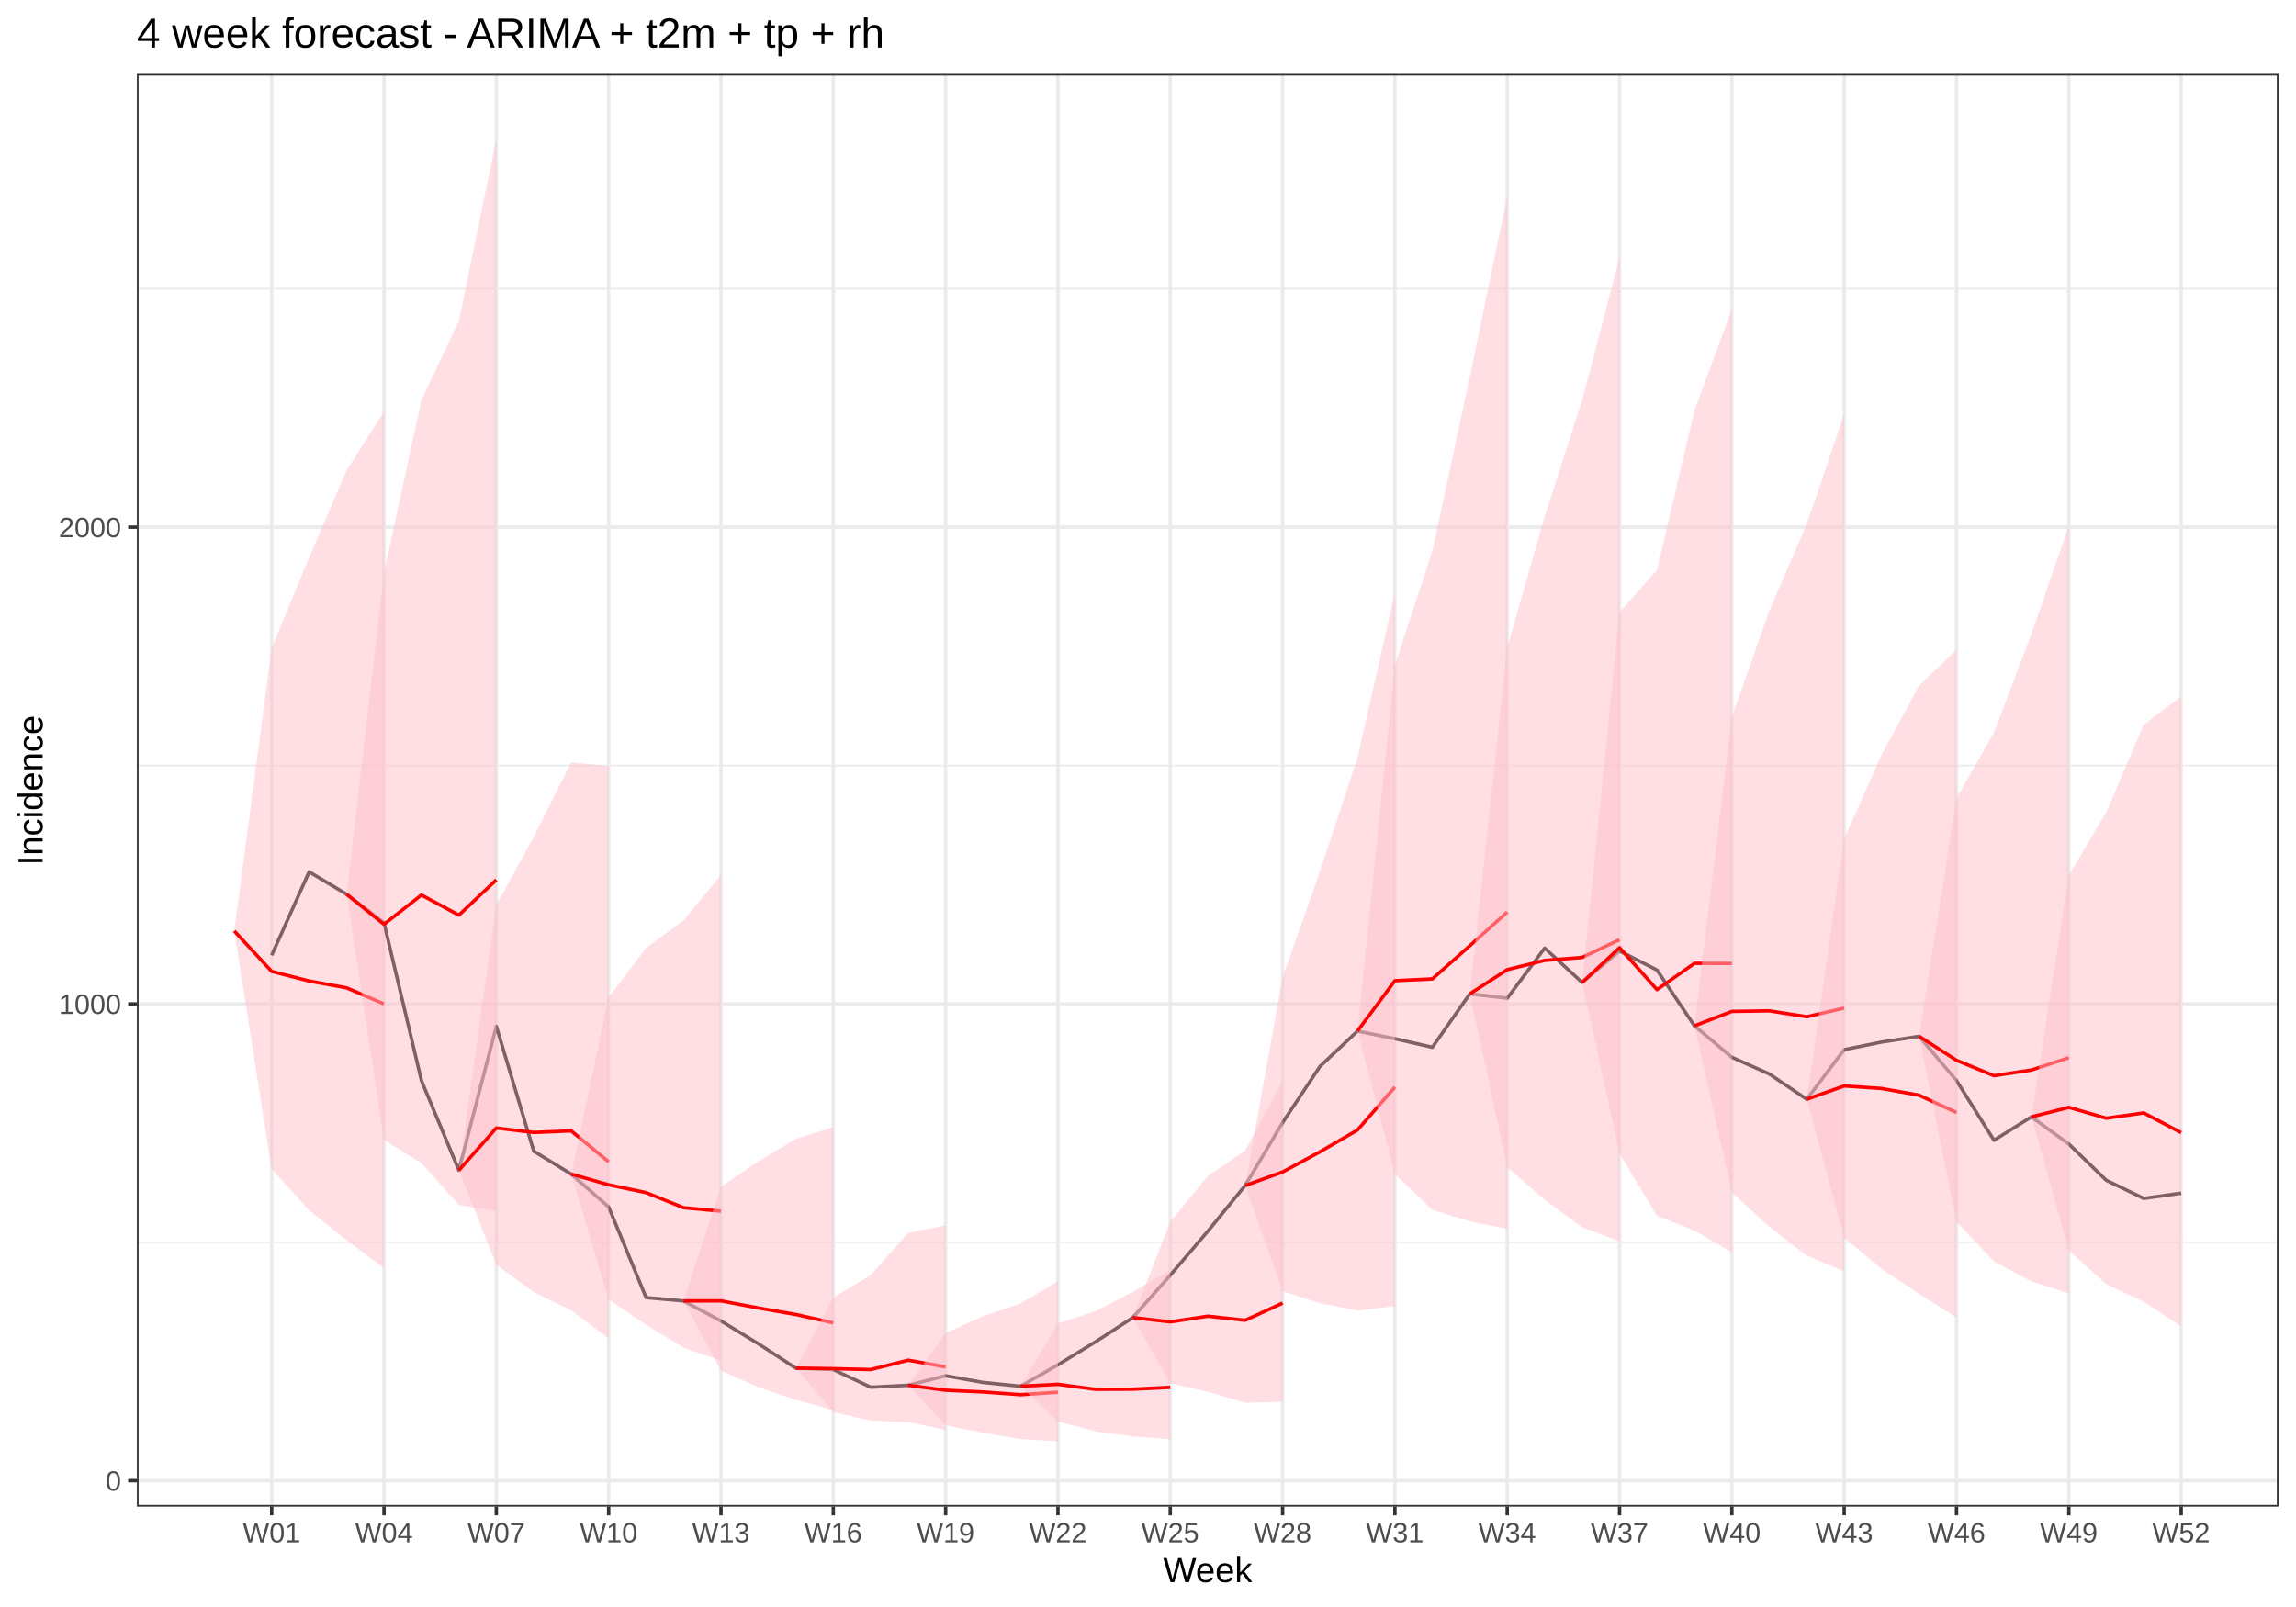
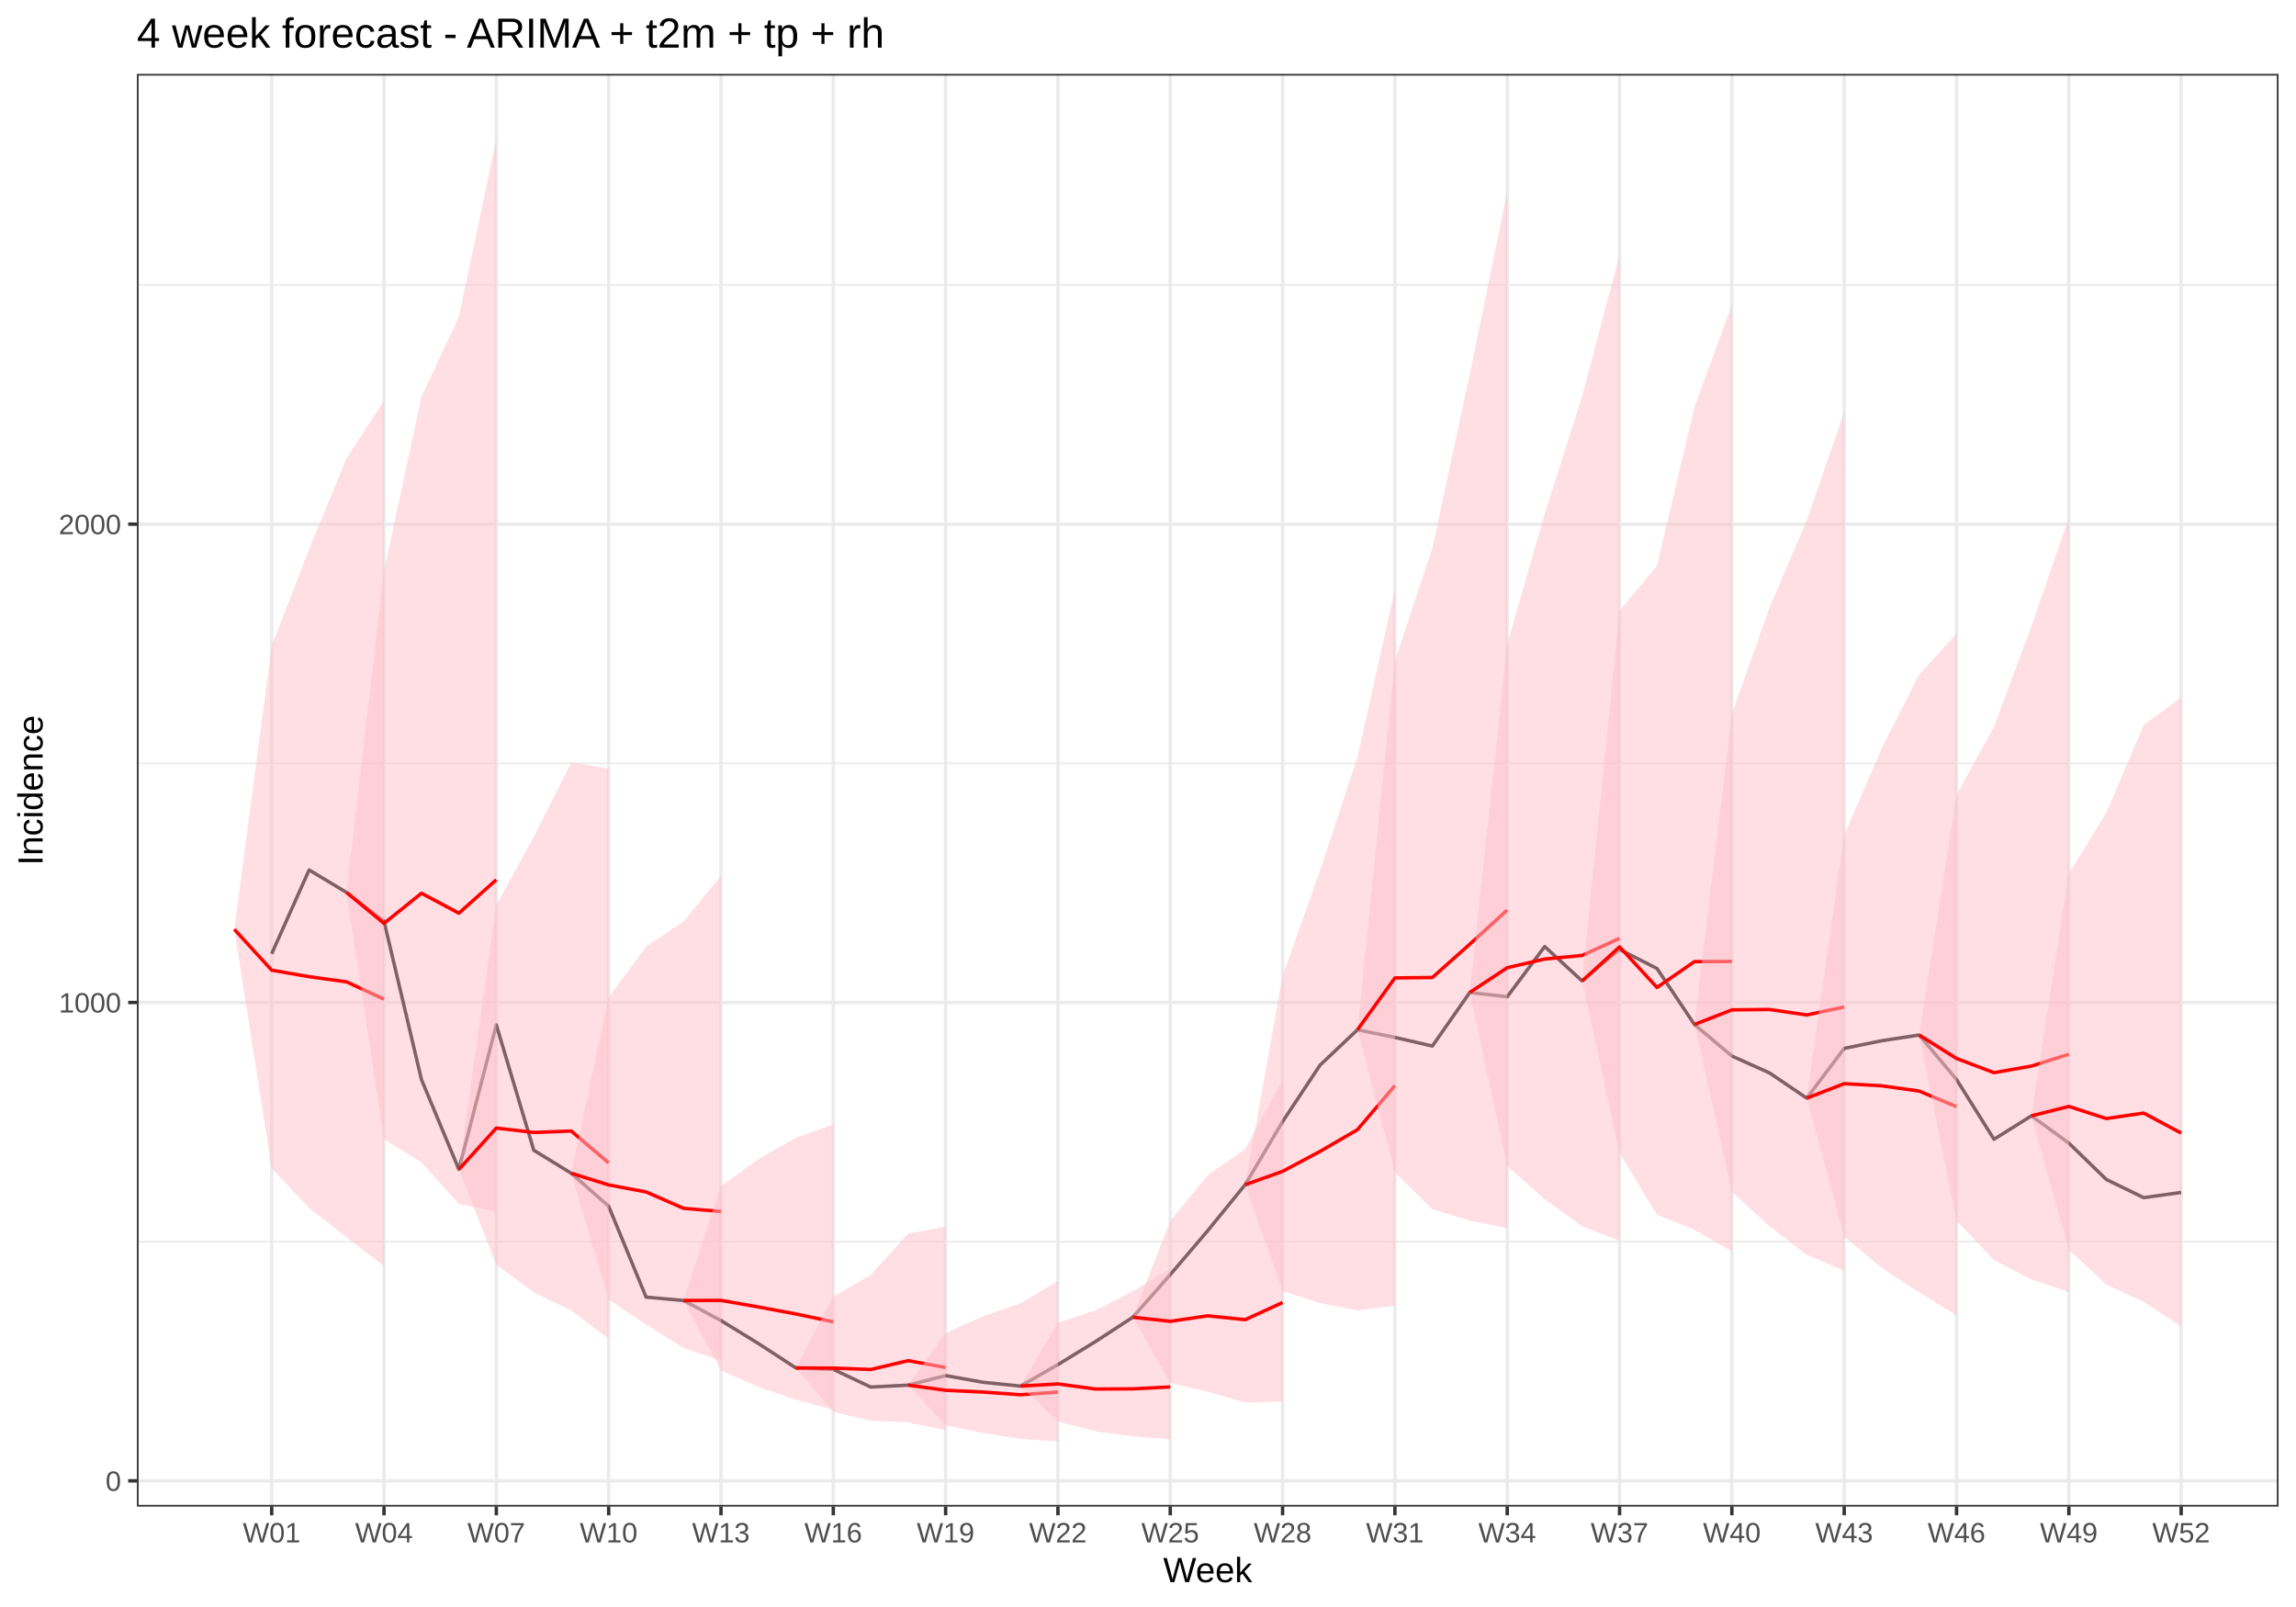
<svg xmlns="http://www.w3.org/2000/svg" class="svglite" width="720.00pt" height="504.00pt" viewBox="0 0 720.00 504.00">
  <defs>
    <style type="text/css">
    .svglite line, .svglite polyline, .svglite polygon, .svglite path, .svglite rect, .svglite circle {
      fill: none;
      stroke: #000000;
      stroke-linecap: round;
      stroke-linejoin: round;
      stroke-miterlimit: 10.00;
    }
    .svglite text {
      white-space: pre;
    }
  </style>
  </defs>
  <rect width="100%" height="100%" style="stroke: none; fill: #FFFFFF;" />
  <defs>
    <clipPath id="cpMC4wMHw3MjAuMDB8MC4wMHw1MDQuMDA=">
      <rect x="0.00" y="0.00" width="720.00" height="504.00" />
    </clipPath>
  </defs>
  <g clip-path="url(#cpMC4wMHw3MjAuMDB8MC4wMHw1MDQuMDA=)">
    <rect x="0.00" y="-0" width="720.00" height="504.00" style="stroke-width: 1.07; stroke: #FFFFFF; fill: #FFFFFF;" />
  </g>
  <defs>
    <clipPath id="cpNDIuOTN8NzE0LjUyfDIzLjE4fDQ3Mi41MA==">
      <rect x="42.93" y="23.18" width="671.59" height="449.33" />
    </clipPath>
  </defs>
  <g clip-path="url(#cpNDIuOTN8NzE0LjUyfDIzLjE4fDQ3Mi41MA==)">
    <rect x="42.93" y="23.18" width="671.59" height="449.33" style="stroke-width: 1.07; stroke: none; fill: #FFFFFF;" />
-     <polyline points="42.93,389.61 714.52,389.61 " style="stroke-width: 0.53; stroke: #EBEBEB; stroke-linecap: butt;" />
-     <polyline points="42.93,240.09 714.52,240.09 " style="stroke-width: 0.53; stroke: #EBEBEB; stroke-linecap: butt;" />
-     <polyline points="42.93,90.57 714.52,90.57 " style="stroke-width: 0.53; stroke: #EBEBEB; stroke-linecap: butt;" />
-     <polyline points="42.93,464.37 714.52,464.37 " style="stroke-width: 1.07; stroke: #EBEBEB; stroke-linecap: butt;" />
-     <polyline points="42.93,314.85 714.52,314.85 " style="stroke-width: 1.07; stroke: #EBEBEB; stroke-linecap: butt;" />
-     <polyline points="42.93,165.33 714.52,165.33 " style="stroke-width: 1.07; stroke: #EBEBEB; stroke-linecap: butt;" />
+     <polyline points="42.93,389.42 714.52,389.42 " style="stroke-width: 0.53; stroke: #EBEBEB; stroke-linecap: butt;" />
+     <polyline points="42.93,239.40 714.52,239.40 " style="stroke-width: 0.53; stroke: #EBEBEB; stroke-linecap: butt;" />
+     <polyline points="42.93,89.38 714.52,89.38 " style="stroke-width: 0.53; stroke: #EBEBEB; stroke-linecap: butt;" />
+     <polyline points="42.93,464.43 714.52,464.43 " style="stroke-width: 1.07; stroke: #EBEBEB; stroke-linecap: butt;" />
+     <polyline points="42.93,314.41 714.52,314.41 " style="stroke-width: 1.07; stroke: #EBEBEB; stroke-linecap: butt;" />
+     <polyline points="42.93,164.39 714.52,164.39 " style="stroke-width: 1.07; stroke: #EBEBEB; stroke-linecap: butt;" />
    <polyline points="85.20,472.50 85.20,23.18 " style="stroke-width: 1.07; stroke: #EBEBEB; stroke-linecap: butt;" />
    <polyline points="120.42,472.50 120.42,23.18 " style="stroke-width: 1.07; stroke: #EBEBEB; stroke-linecap: butt;" />
    <polyline points="155.64,472.50 155.64,23.18 " style="stroke-width: 1.07; stroke: #EBEBEB; stroke-linecap: butt;" />
    <polyline points="190.87,472.50 190.87,23.18 " style="stroke-width: 1.07; stroke: #EBEBEB; stroke-linecap: butt;" />
    <polyline points="226.09,472.50 226.09,23.18 " style="stroke-width: 1.07; stroke: #EBEBEB; stroke-linecap: butt;" />
    <polyline points="261.31,472.50 261.31,23.18 " style="stroke-width: 1.07; stroke: #EBEBEB; stroke-linecap: butt;" />
    <polyline points="296.54,472.50 296.54,23.18 " style="stroke-width: 1.07; stroke: #EBEBEB; stroke-linecap: butt;" />
    <polyline points="331.76,472.50 331.76,23.18 " style="stroke-width: 1.07; stroke: #EBEBEB; stroke-linecap: butt;" />
    <polyline points="366.98,472.50 366.98,23.18 " style="stroke-width: 1.07; stroke: #EBEBEB; stroke-linecap: butt;" />
    <polyline points="402.21,472.50 402.21,23.18 " style="stroke-width: 1.07; stroke: #EBEBEB; stroke-linecap: butt;" />
    <polyline points="437.43,472.50 437.43,23.18 " style="stroke-width: 1.07; stroke: #EBEBEB; stroke-linecap: butt;" />
    <polyline points="472.65,472.50 472.65,23.18 " style="stroke-width: 1.07; stroke: #EBEBEB; stroke-linecap: butt;" />
    <polyline points="507.88,472.50 507.88,23.18 " style="stroke-width: 1.07; stroke: #EBEBEB; stroke-linecap: butt;" />
    <polyline points="543.10,472.50 543.10,23.18 " style="stroke-width: 1.07; stroke: #EBEBEB; stroke-linecap: butt;" />
    <polyline points="578.32,472.50 578.32,23.18 " style="stroke-width: 1.07; stroke: #EBEBEB; stroke-linecap: butt;" />
    <polyline points="613.55,472.50 613.55,23.18 " style="stroke-width: 1.07; stroke: #EBEBEB; stroke-linecap: butt;" />
    <polyline points="648.77,472.50 648.77,23.18 " style="stroke-width: 1.07; stroke: #EBEBEB; stroke-linecap: butt;" />
    <polyline points="683.99,472.50 683.99,23.18 " style="stroke-width: 1.07; stroke: #EBEBEB; stroke-linecap: butt;" />
-     <polyline points="85.20,299.60 96.94,273.44 108.68,280.46 120.42,289.44 132.16,338.93 143.90,367.04 155.64,321.88 167.39,361.06 179.13,368.23 190.87,378.55 202.61,406.96 214.35,408.01 226.09,414.29 237.83,421.46 249.57,429.09 261.31,429.54 273.06,435.07 284.80,434.47 296.54,431.48 308.28,433.57 320.02,434.77 331.76,428.04 343.50,420.86 355.24,413.24 366.98,399.93 378.73,386.18 390.47,371.82 402.21,352.08 413.95,334.44 425.69,323.38 437.43,325.77 449.17,328.46 460.91,311.71 472.65,313.06 484.40,297.36 496.14,308.13 507.88,298.26 519.62,304.24 531.36,321.73 543.10,331.60 554.84,336.83 566.58,344.76 578.32,329.21 590.06,326.82 601.81,325.02 613.55,338.93 625.29,357.62 637.03,350.29 648.77,358.81 660.51,370.18 672.25,375.86 683.99,374.21 " style="stroke-width: 1.07; stroke-linecap: butt;" />
-     <polygon points="73.46,291.98 85.20,203.32 96.94,174.78 108.68,147.56 120.42,129.06 120.42,397.73 108.68,388.96 96.94,379.59 85.20,366.66 73.46,291.98 " style="stroke-width: 0.00; stroke: none; stroke-linecap: butt; fill: #FFC0CB; fill-opacity: 0.50;" />
-     <polyline points="73.46,291.98 85.20,203.32 96.94,174.78 108.68,147.56 120.42,129.06 " style="stroke-width: 1.07; stroke: none; stroke-linecap: butt;" />
-     <polyline points="120.42,397.73 108.68,388.96 96.94,379.59 85.20,366.66 73.46,291.98 " style="stroke-width: 1.07; stroke: none; stroke-linecap: butt;" />
-     <polyline points="73.46,291.98 85.20,304.66 96.94,307.68 108.68,309.81 120.42,314.88 " style="stroke-width: 1.07; stroke: #FF0000; stroke-linecap: butt;" />
-     <polygon points="108.68,280.46 120.42,179.57 132.16,125.47 143.90,100.67 155.64,43.60 155.64,379.99 143.90,377.89 132.16,364.83 120.42,357.47 108.68,280.46 " style="stroke-width: 0.00; stroke: none; stroke-linecap: butt; fill: #FFC0CB; fill-opacity: 0.50;" />
-     <polyline points="108.68,280.46 120.42,179.57 132.16,125.47 143.90,100.67 155.64,43.60 " style="stroke-width: 1.07; stroke: none; stroke-linecap: butt;" />
-     <polyline points="155.64,379.99 143.90,377.89 132.16,364.83 120.42,357.47 108.68,280.46 " style="stroke-width: 1.07; stroke: none; stroke-linecap: butt;" />
-     <polyline points="108.68,280.46 120.42,289.89 132.16,280.70 143.90,287.02 155.64,275.94 " style="stroke-width: 1.07; stroke: #FF0000; stroke-linecap: butt;" />
-     <polygon points="143.90,367.04 155.64,283.81 167.39,262.48 179.13,239.07 190.87,240.28 190.87,419.76 179.13,410.97 167.39,405.30 155.64,396.64 143.90,367.04 " style="stroke-width: 0.00; stroke: none; stroke-linecap: butt; fill: #FFC0CB; fill-opacity: 0.50;" />
-     <polyline points="143.90,367.04 155.64,283.81 167.39,262.48 179.13,239.07 190.87,240.28 " style="stroke-width: 1.07; stroke: none; stroke-linecap: butt;" />
-     <polyline points="190.87,419.76 179.13,410.97 167.39,405.30 155.64,396.64 143.90,367.04 " style="stroke-width: 1.07; stroke: none; stroke-linecap: butt;" />
-     <polyline points="143.90,367.04 155.64,353.78 167.39,355.17 179.13,354.68 190.87,364.38 " style="stroke-width: 1.07; stroke: #FF0000; stroke-linecap: butt;" />
-     <polygon points="179.13,368.23 190.87,312.81 202.61,297.28 214.35,288.68 226.09,274.42 226.09,426.77 214.35,422.67 202.61,415.54 190.87,407.58 179.13,368.23 " style="stroke-width: 0.00; stroke: none; stroke-linecap: butt; fill: #FFC0CB; fill-opacity: 0.50;" />
-     <polyline points="179.13,368.23 190.87,312.81 202.61,297.28 214.35,288.68 226.09,274.42 " style="stroke-width: 1.07; stroke: none; stroke-linecap: butt;" />
-     <polyline points="226.09,426.77 214.35,422.67 202.61,415.54 190.87,407.58 179.13,368.23 " style="stroke-width: 1.07; stroke: none; stroke-linecap: butt;" />
-     <polyline points="179.13,368.23 190.87,371.59 202.61,374.04 214.35,378.77 226.09,379.86 " style="stroke-width: 1.07; stroke: #FF0000; stroke-linecap: butt;" />
-     <polygon points="214.35,408.01 226.09,372.20 237.83,364.21 249.57,357.22 261.31,353.45 261.31,442.31 249.57,439.04 237.83,435.10 226.09,429.88 214.35,408.01 " style="stroke-width: 0.00; stroke: none; stroke-linecap: butt; fill: #FFC0CB; fill-opacity: 0.50;" />
-     <polyline points="214.35,408.01 226.09,372.20 237.83,364.21 249.57,357.22 261.31,353.45 " style="stroke-width: 1.07; stroke: none; stroke-linecap: butt;" />
-     <polyline points="261.31,442.31 249.57,439.04 237.83,435.10 226.09,429.88 214.35,408.01 " style="stroke-width: 1.07; stroke: none; stroke-linecap: butt;" />
-     <polyline points="214.35,408.01 226.09,407.99 237.83,410.23 249.57,412.27 261.31,414.90 " style="stroke-width: 1.07; stroke: #FF0000; stroke-linecap: butt;" />
-     <polygon points="249.57,429.09 261.31,406.98 273.06,399.89 284.80,386.64 296.54,384.29 296.54,448.49 284.80,446.02 273.06,445.54 261.31,442.88 249.57,429.09 " style="stroke-width: 0.00; stroke: none; stroke-linecap: butt; fill: #FFC0CB; fill-opacity: 0.50;" />
-     <polyline points="249.57,429.09 261.31,406.98 273.06,399.89 284.80,386.64 296.54,384.29 " style="stroke-width: 1.07; stroke: none; stroke-linecap: butt;" />
-     <polyline points="296.54,448.49 284.80,446.02 273.06,445.54 261.31,442.88 249.57,429.09 " style="stroke-width: 1.07; stroke: none; stroke-linecap: butt;" />
-     <polyline points="249.57,429.09 261.31,429.25 273.06,429.53 284.80,426.60 296.54,428.70 " style="stroke-width: 1.07; stroke: #FF0000; stroke-linecap: butt;" />
-     <polygon points="284.80,434.47 296.54,418.07 308.28,412.81 320.02,408.78 331.76,401.85 331.76,452.08 320.02,451.30 308.28,449.38 296.54,447.01 284.80,434.47 " style="stroke-width: 0.00; stroke: none; stroke-linecap: butt; fill: #FFC0CB; fill-opacity: 0.50;" />
-     <polyline points="284.80,434.47 296.54,418.07 308.28,412.81 320.02,408.78 331.76,401.85 " style="stroke-width: 1.07; stroke: none; stroke-linecap: butt;" />
-     <polyline points="331.76,452.08 320.02,451.30 308.28,449.38 296.54,447.01 284.80,434.47 " style="stroke-width: 1.07; stroke: none; stroke-linecap: butt;" />
-     <polyline points="284.80,434.47 296.54,436.02 308.28,436.56 320.02,437.42 331.76,436.65 " style="stroke-width: 1.07; stroke: #FF0000; stroke-linecap: butt;" />
-     <polygon points="320.02,434.77 331.76,415.05 343.50,411.23 355.24,405.16 366.98,398.30 366.98,451.42 355.24,450.48 343.50,448.94 331.76,445.86 320.02,434.77 " style="stroke-width: 0.00; stroke: none; stroke-linecap: butt; fill: #FFC0CB; fill-opacity: 0.50;" />
-     <polyline points="320.02,434.77 331.76,415.05 343.50,411.23 355.24,405.16 366.98,398.30 " style="stroke-width: 1.07; stroke: none; stroke-linecap: butt;" />
-     <polyline points="366.98,451.42 355.24,450.48 343.50,448.94 331.76,445.86 320.02,434.77 " style="stroke-width: 1.07; stroke: none; stroke-linecap: butt;" />
-     <polyline points="320.02,434.77 331.76,434.16 343.50,435.73 355.24,435.69 366.98,435.11 " style="stroke-width: 1.07; stroke: #FF0000; stroke-linecap: butt;" />
-     <polygon points="355.24,413.24 366.98,383.16 378.73,368.86 390.47,360.82 402.21,338.99 402.21,439.65 390.47,439.95 378.73,436.52 366.98,433.84 355.24,413.24 " style="stroke-width: 0.00; stroke: none; stroke-linecap: butt; fill: #FFC0CB; fill-opacity: 0.50;" />
-     <polyline points="355.24,413.24 366.98,383.16 378.73,368.86 390.47,360.82 402.21,338.99 " style="stroke-width: 1.07; stroke: none; stroke-linecap: butt;" />
-     <polyline points="402.21,439.65 390.47,439.95 378.73,436.52 366.98,433.84 355.24,413.24 " style="stroke-width: 1.07; stroke: none; stroke-linecap: butt;" />
-     <polyline points="355.24,413.24 366.98,414.58 378.73,412.80 390.47,414.08 402.21,408.69 " style="stroke-width: 1.07; stroke: #FF0000; stroke-linecap: butt;" />
-     <polygon points="390.47,371.82 402.21,306.53 413.95,273.26 425.69,237.67 437.43,185.85 437.43,409.67 425.69,411.03 413.95,408.70 402.21,405.01 390.47,371.82 " style="stroke-width: 0.00; stroke: none; stroke-linecap: butt; fill: #FFC0CB; fill-opacity: 0.50;" />
-     <polyline points="390.47,371.82 402.21,306.53 413.95,273.26 425.69,237.67 437.43,185.85 " style="stroke-width: 1.07; stroke: none; stroke-linecap: butt;" />
-     <polyline points="437.43,409.67 425.69,411.03 413.95,408.70 402.21,405.01 390.47,371.82 " style="stroke-width: 1.07; stroke: none; stroke-linecap: butt;" />
-     <polyline points="390.47,371.82 402.21,367.57 413.95,361.23 425.69,354.41 437.43,340.94 " style="stroke-width: 1.07; stroke: #FF0000; stroke-linecap: butt;" />
-     <polygon points="425.69,323.38 437.43,208.71 449.17,172.75 460.91,118.31 472.65,61.51 472.65,385.46 460.91,383.05 449.17,379.45 437.43,368.22 425.69,323.38 " style="stroke-width: 0.00; stroke: none; stroke-linecap: butt; fill: #FFC0CB; fill-opacity: 0.50;" />
-     <polyline points="425.69,323.38 437.43,208.71 449.17,172.75 460.91,118.31 472.65,61.51 " style="stroke-width: 1.07; stroke: none; stroke-linecap: butt;" />
-     <polyline points="472.65,385.46 460.91,383.05 449.17,379.45 437.43,368.22 425.69,323.38 " style="stroke-width: 1.07; stroke: none; stroke-linecap: butt;" />
-     <polyline points="425.69,323.38 437.43,307.58 449.17,307.01 460.91,296.62 472.65,286.07 " style="stroke-width: 1.07; stroke: #FF0000; stroke-linecap: butt;" />
-     <polygon points="460.91,311.71 472.65,203.08 484.40,161.99 496.14,125.59 507.88,80.72 507.88,389.34 496.14,384.89 484.40,376.34 472.65,366.08 460.91,311.71 " style="stroke-width: 0.00; stroke: none; stroke-linecap: butt; fill: #FFC0CB; fill-opacity: 0.50;" />
-     <polyline points="460.91,311.71 472.65,203.08 484.40,161.99 496.14,125.59 507.88,80.72 " style="stroke-width: 1.07; stroke: none; stroke-linecap: butt;" />
-     <polyline points="507.88,389.34 496.14,384.89 484.40,376.34 472.65,366.08 460.91,311.71 " style="stroke-width: 1.07; stroke: none; stroke-linecap: butt;" />
-     <polyline points="460.91,311.71 472.65,304.11 484.40,301.21 496.14,300.28 507.88,294.70 " style="stroke-width: 1.07; stroke: #FF0000; stroke-linecap: butt;" />
-     <polygon points="496.14,308.13 507.88,191.99 519.62,178.76 531.36,128.80 543.10,96.96 543.10,392.76 531.36,385.94 519.62,381.35 507.88,361.81 496.14,308.13 " style="stroke-width: 0.00; stroke: none; stroke-linecap: butt; fill: #FFC0CB; fill-opacity: 0.50;" />
-     <polyline points="496.14,308.13 507.88,191.99 519.62,178.76 531.36,128.80 543.10,96.96 " style="stroke-width: 1.07; stroke: none; stroke-linecap: butt;" />
-     <polyline points="543.10,392.76 531.36,385.94 519.62,381.35 507.88,361.81 496.14,308.13 " style="stroke-width: 1.07; stroke: none; stroke-linecap: butt;" />
-     <polyline points="496.14,308.13 507.88,297.23 519.62,310.38 531.36,302.13 543.10,302.16 " style="stroke-width: 1.07; stroke: #FF0000; stroke-linecap: butt;" />
-     <polygon points="531.36,321.73 543.10,224.76 554.84,191.58 566.58,164.38 578.32,129.95 578.32,398.70 566.58,393.81 554.84,384.79 543.10,374.00 531.36,321.73 " style="stroke-width: 0.00; stroke: none; stroke-linecap: butt; fill: #FFC0CB; fill-opacity: 0.50;" />
-     <polyline points="531.36,321.73 543.10,224.76 554.84,191.58 566.58,164.38 578.32,129.95 " style="stroke-width: 1.07; stroke: none; stroke-linecap: butt;" />
-     <polyline points="578.32,398.70 566.58,393.81 554.84,384.79 543.10,374.00 531.36,321.73 " style="stroke-width: 1.07; stroke: none; stroke-linecap: butt;" />
-     <polyline points="531.36,321.73 543.10,317.21 554.84,317.03 566.58,318.88 578.32,316.18 " style="stroke-width: 1.07; stroke: #FF0000; stroke-linecap: butt;" />
-     <polygon points="566.58,344.76 578.32,263.14 590.06,236.63 601.81,215.02 613.55,203.80 613.55,413.24 601.81,405.77 590.06,397.95 578.32,388.23 566.58,344.76 " style="stroke-width: 0.00; stroke: none; stroke-linecap: butt; fill: #FFC0CB; fill-opacity: 0.50;" />
-     <polyline points="566.58,344.76 578.32,263.14 590.06,236.63 601.81,215.02 613.55,203.80 " style="stroke-width: 1.07; stroke: none; stroke-linecap: butt;" />
-     <polyline points="613.55,413.24 601.81,405.77 590.06,397.95 578.32,388.23 566.58,344.76 " style="stroke-width: 1.07; stroke: none; stroke-linecap: butt;" />
-     <polyline points="566.58,344.76 578.32,340.59 590.06,341.38 601.81,343.49 613.55,348.94 " style="stroke-width: 1.07; stroke: #FF0000; stroke-linecap: butt;" />
-     <polygon points="601.81,325.02 613.55,250.35 625.29,229.71 637.03,198.92 648.77,164.84 648.77,405.64 637.03,401.89 625.29,395.63 613.55,383.19 601.81,325.02 " style="stroke-width: 0.00; stroke: none; stroke-linecap: butt; fill: #FFC0CB; fill-opacity: 0.50;" />
-     <polyline points="601.81,325.02 613.55,250.35 625.29,229.71 637.03,198.92 648.77,164.84 " style="stroke-width: 1.07; stroke: none; stroke-linecap: butt;" />
-     <polyline points="648.77,405.64 637.03,401.89 625.29,395.63 613.55,383.19 601.81,325.02 " style="stroke-width: 1.07; stroke: none; stroke-linecap: butt;" />
-     <polyline points="601.81,325.02 613.55,332.56 625.29,337.37 637.03,335.59 648.77,331.73 " style="stroke-width: 1.07; stroke: #FF0000; stroke-linecap: butt;" />
-     <polygon points="637.03,350.29 648.77,274.50 660.51,254.73 672.25,227.27 683.99,218.39 683.99,415.96 672.25,408.28 660.51,402.75 648.77,392.19 637.03,350.29 " style="stroke-width: 0.00; stroke: none; stroke-linecap: butt; fill: #FFC0CB; fill-opacity: 0.50;" />
-     <polyline points="637.03,350.29 648.77,274.50 660.51,254.73 672.25,227.27 683.99,218.39 " style="stroke-width: 1.07; stroke: none; stroke-linecap: butt;" />
-     <polyline points="683.99,415.96 672.25,408.28 660.51,402.75 648.77,392.19 637.03,350.29 " style="stroke-width: 1.07; stroke: none; stroke-linecap: butt;" />
-     <polyline points="637.03,350.29 648.77,347.31 660.51,350.71 672.25,349.05 683.99,355.25 " style="stroke-width: 1.07; stroke: #FF0000; stroke-linecap: butt;" />
+     <polyline points="85.20,299.11 96.94,272.85 108.68,279.90 120.42,288.90 132.16,338.56 143.90,366.76 155.64,321.46 167.39,360.76 179.13,367.96 190.87,378.32 202.61,406.82 214.35,407.87 226.09,414.17 237.83,421.37 249.57,429.02 261.31,429.47 273.06,435.02 284.80,434.42 296.54,431.42 308.28,433.52 320.02,434.72 331.76,427.97 343.50,420.77 355.24,413.12 366.98,399.77 378.73,385.97 390.47,371.56 402.21,351.76 413.95,334.06 425.69,322.96 437.43,325.36 449.17,328.06 460.91,311.26 472.65,312.61 484.40,296.86 496.14,307.66 507.88,297.76 519.62,303.76 531.36,321.31 543.10,331.21 554.84,336.46 566.58,344.41 578.32,328.81 590.06,326.41 601.81,324.61 613.55,338.56 625.29,357.31 637.03,349.96 648.77,358.51 660.51,369.91 672.25,375.62 683.99,373.97 " style="stroke-width: 1.07; stroke-linecap: butt;" />
+     <polygon points="73.46,291.45 85.20,202.65 96.94,172.21 108.68,143.70 120.42,125.67 120.42,397.07 108.68,388.08 96.94,378.87 85.20,366.45 73.46,291.45 " style="stroke-width: 0.00; stroke: none; stroke-linecap: butt; fill: #FFC0CB; fill-opacity: 0.50;" />
+     <polyline points="73.46,291.45 85.20,202.65 96.94,172.21 108.68,143.70 120.42,125.67 " style="stroke-width: 1.07; stroke: none; stroke-linecap: butt;" />
+     <polyline points="120.42,397.07 108.68,388.08 96.94,378.87 85.20,366.45 73.46,291.45 " style="stroke-width: 1.07; stroke: none; stroke-linecap: butt;" />
+     <polyline points="73.46,291.45 85.20,304.28 96.94,306.31 108.68,307.94 120.42,313.38 " style="stroke-width: 1.07; stroke: #FF0000; stroke-linecap: butt;" />
+     <polygon points="108.68,279.90 120.42,179.05 132.16,124.38 143.90,99.40 155.64,43.60 155.64,379.98 143.90,377.60 132.16,364.55 120.42,357.33 108.68,279.90 " style="stroke-width: 0.00; stroke: none; stroke-linecap: butt; fill: #FFC0CB; fill-opacity: 0.50;" />
+     <polyline points="108.68,279.90 120.42,179.05 132.16,124.38 143.90,99.40 155.64,43.60 " style="stroke-width: 1.07; stroke: none; stroke-linecap: butt;" />
+     <polyline points="155.64,379.98 143.90,377.60 132.16,364.55 120.42,357.33 108.68,279.90 " style="stroke-width: 1.07; stroke: none; stroke-linecap: butt;" />
+     <polyline points="108.68,279.90 120.42,289.60 132.16,280.14 143.90,286.40 155.64,275.91 " style="stroke-width: 1.07; stroke: #FF0000; stroke-linecap: butt;" />
+     <polygon points="143.90,366.76 155.64,283.78 167.39,262.44 179.13,239.14 190.87,241.04 190.87,419.92 179.13,411.01 167.39,405.33 155.64,396.67 143.90,366.76 " style="stroke-width: 0.00; stroke: none; stroke-linecap: butt; fill: #FFC0CB; fill-opacity: 0.50;" />
+     <polyline points="143.90,366.76 155.64,283.78 167.39,262.44 179.13,239.14 190.87,241.04 " style="stroke-width: 1.07; stroke: none; stroke-linecap: butt;" />
+     <polyline points="190.87,419.92 179.13,411.01 167.39,405.33 155.64,396.67 143.90,366.76 " style="stroke-width: 1.07; stroke: none; stroke-linecap: butt;" />
+     <polyline points="143.90,366.76 155.64,353.79 167.39,355.17 179.13,354.72 190.87,364.72 " style="stroke-width: 1.07; stroke: #FF0000; stroke-linecap: butt;" />
+     <polygon points="179.13,367.96 190.87,312.80 202.61,296.84 214.35,289.02 226.09,274.63 226.09,426.83 214.35,422.78 202.61,415.45 190.87,407.62 179.13,367.96 " style="stroke-width: 0.00; stroke: none; stroke-linecap: butt; fill: #FFC0CB; fill-opacity: 0.50;" />
+     <polyline points="179.13,367.96 190.87,312.80 202.61,296.84 214.35,289.02 226.09,274.63 " style="stroke-width: 1.07; stroke: none; stroke-linecap: butt;" />
+     <polyline points="226.09,426.83 214.35,422.78 202.61,415.45 190.87,407.62 179.13,367.96 " style="stroke-width: 1.07; stroke: none; stroke-linecap: butt;" />
+     <polyline points="179.13,367.96 190.87,371.62 202.61,373.83 214.35,378.96 226.09,379.96 " style="stroke-width: 1.07; stroke: #FF0000; stroke-linecap: butt;" />
+     <polygon points="214.35,407.87 226.09,371.92 237.83,363.56 249.57,356.82 261.31,352.68 261.31,442.18 249.57,438.97 237.83,434.95 226.09,429.81 214.35,407.87 " style="stroke-width: 0.00; stroke: none; stroke-linecap: butt; fill: #FFC0CB; fill-opacity: 0.50;" />
+     <polyline points="214.35,407.87 226.09,371.92 237.83,363.56 249.57,356.82 261.31,352.68 " style="stroke-width: 1.07; stroke: none; stroke-linecap: butt;" />
+     <polyline points="261.31,442.18 249.57,438.97 237.83,434.95 226.09,429.81 214.35,407.87 " style="stroke-width: 1.07; stroke: none; stroke-linecap: butt;" />
+     <polyline points="214.35,407.87 226.09,407.84 237.83,409.90 249.57,412.09 261.31,414.57 " style="stroke-width: 1.07; stroke: #FF0000; stroke-linecap: butt;" />
+     <polygon points="249.57,429.02 261.31,406.66 273.06,399.81 284.80,386.89 296.54,384.70 296.54,448.60 284.80,446.11 273.06,445.56 261.31,442.80 249.57,429.02 " style="stroke-width: 0.00; stroke: none; stroke-linecap: butt; fill: #FFC0CB; fill-opacity: 0.50;" />
+     <polyline points="249.57,429.02 261.31,406.66 273.06,399.81 284.80,386.89 296.54,384.70 " style="stroke-width: 1.07; stroke: none; stroke-linecap: butt;" />
+     <polyline points="296.54,448.60 284.80,446.11 273.06,445.56 261.31,442.80 249.57,429.02 " style="stroke-width: 1.07; stroke: none; stroke-linecap: butt;" />
+     <polyline points="249.57,429.02 261.31,429.08 273.06,429.51 284.80,426.74 296.54,428.90 " style="stroke-width: 1.07; stroke: #FF0000; stroke-linecap: butt;" />
+     <polygon points="284.80,434.42 296.54,418.05 308.28,412.81 320.02,408.76 331.76,401.69 331.76,452.08 320.02,451.33 308.28,449.41 296.54,447.04 284.80,434.42 " style="stroke-width: 0.00; stroke: none; stroke-linecap: butt; fill: #FFC0CB; fill-opacity: 0.50;" />
+     <polyline points="284.80,434.42 296.54,418.05 308.28,412.81 320.02,408.76 331.76,401.69 " style="stroke-width: 1.07; stroke: none; stroke-linecap: butt;" />
+     <polyline points="331.76,452.08 320.02,451.33 308.28,449.41 296.54,447.04 284.80,434.42 " style="stroke-width: 1.07; stroke: none; stroke-linecap: butt;" />
+     <polyline points="284.80,434.42 296.54,436.03 308.28,436.59 320.02,437.43 331.76,436.59 " style="stroke-width: 1.07; stroke: #FF0000; stroke-linecap: butt;" />
+     <polygon points="320.02,434.72 331.76,414.80 343.50,411.01 355.24,404.90 366.98,397.94 366.98,451.38 355.24,450.45 343.50,448.91 331.76,445.81 320.02,434.72 " style="stroke-width: 0.00; stroke: none; stroke-linecap: butt; fill: #FFC0CB; fill-opacity: 0.50;" />
+     <polyline points="320.02,434.72 331.76,414.80 343.50,411.01 355.24,404.90 366.98,397.94 " style="stroke-width: 1.07; stroke: none; stroke-linecap: butt;" />
+     <polyline points="366.98,451.38 355.24,450.45 343.50,448.91 331.76,445.81 320.02,434.72 " style="stroke-width: 1.07; stroke: none; stroke-linecap: butt;" />
+     <polyline points="320.02,434.72 331.76,434.03 343.50,435.64 355.24,435.58 366.98,434.98 " style="stroke-width: 1.07; stroke: #FF0000; stroke-linecap: butt;" />
+     <polygon points="355.24,413.12 366.98,382.86 378.73,368.58 390.47,360.39 402.21,338.54 402.21,439.58 390.47,439.88 378.73,436.48 366.98,433.76 355.24,413.12 " style="stroke-width: 0.00; stroke: none; stroke-linecap: butt; fill: #FFC0CB; fill-opacity: 0.50;" />
+     <polyline points="355.24,413.12 366.98,382.86 378.73,368.58 390.47,360.39 402.21,338.54 " style="stroke-width: 1.07; stroke: none; stroke-linecap: butt;" />
+     <polyline points="402.21,439.58 390.47,439.88 378.73,436.48 366.98,433.76 355.24,413.12 " style="stroke-width: 1.07; stroke: none; stroke-linecap: butt;" />
+     <polyline points="355.24,413.12 366.98,414.41 378.73,412.67 390.47,413.89 402.21,408.50 " style="stroke-width: 1.07; stroke: #FF0000; stroke-linecap: butt;" />
+     <polygon points="390.47,371.56 402.21,306.14 413.95,273.01 425.69,237.42 437.43,184.80 437.43,409.47 425.69,410.99 413.95,408.67 402.21,404.91 390.47,371.56 " style="stroke-width: 0.00; stroke: none; stroke-linecap: butt; fill: #FFC0CB; fill-opacity: 0.50;" />
+     <polyline points="390.47,371.56 402.21,306.14 413.95,273.01 425.69,237.42 437.43,184.80 " style="stroke-width: 1.07; stroke: none; stroke-linecap: butt;" />
+     <polyline points="437.43,409.47 425.69,410.99 413.95,408.67 402.21,404.91 390.47,371.56 " style="stroke-width: 1.07; stroke: none; stroke-linecap: butt;" />
+     <polyline points="390.47,371.56 402.21,367.37 413.95,361.11 425.69,354.29 437.43,340.46 " style="stroke-width: 1.07; stroke: #FF0000; stroke-linecap: butt;" />
+     <polygon points="425.69,322.96 437.43,207.23 449.17,171.90 460.91,117.30 472.65,60.11 472.65,385.17 460.91,382.82 449.17,379.24 437.43,367.71 425.69,322.96 " style="stroke-width: 0.00; stroke: none; stroke-linecap: butt; fill: #FFC0CB; fill-opacity: 0.50;" />
+     <polyline points="425.69,322.96 437.43,207.23 449.17,171.90 460.91,117.30 472.65,60.11 " style="stroke-width: 1.07; stroke: none; stroke-linecap: butt;" />
+     <polyline points="472.65,385.17 460.91,382.82 449.17,379.24 437.43,367.71 425.69,322.96 " style="stroke-width: 1.07; stroke: none; stroke-linecap: butt;" />
+     <polyline points="425.69,322.96 437.43,306.71 449.17,306.57 460.91,296.12 472.65,285.42 " style="stroke-width: 1.07; stroke: #FF0000; stroke-linecap: butt;" />
+     <polygon points="460.91,311.26 472.65,202.03 484.40,161.16 496.14,124.30 507.88,79.85 507.88,389.16 496.14,384.60 484.40,376.12 472.65,365.74 460.91,311.26 " style="stroke-width: 0.00; stroke: none; stroke-linecap: butt; fill: #FFC0CB; fill-opacity: 0.50;" />
+     <polyline points="460.91,311.26 472.65,202.03 484.40,161.16 496.14,124.30 507.88,79.85 " style="stroke-width: 1.07; stroke: none; stroke-linecap: butt;" />
+     <polyline points="507.88,389.16 496.14,384.60 484.40,376.12 472.65,365.74 460.91,311.26 " style="stroke-width: 1.07; stroke: none; stroke-linecap: butt;" />
+     <polyline points="460.91,311.26 472.65,303.50 484.40,300.78 496.14,299.65 507.88,294.29 " style="stroke-width: 1.07; stroke: #FF0000; stroke-linecap: butt;" />
+     <polygon points="496.14,307.66 507.88,191.49 519.62,177.46 531.36,127.68 543.10,95.61 543.10,392.49 531.36,385.68 519.62,381.00 507.88,361.67 496.14,307.66 " style="stroke-width: 0.00; stroke: none; stroke-linecap: butt; fill: #FFC0CB; fill-opacity: 0.50;" />
+     <polyline points="496.14,307.66 507.88,191.49 519.62,177.46 531.36,127.68 543.10,95.61 " style="stroke-width: 1.07; stroke: none; stroke-linecap: butt;" />
+     <polyline points="543.10,392.49 531.36,385.68 519.62,381.00 507.88,361.67 496.14,307.66 " style="stroke-width: 1.07; stroke: none; stroke-linecap: butt;" />
+     <polyline points="496.14,307.66 507.88,296.96 519.62,309.70 531.36,301.59 543.10,301.54 " style="stroke-width: 1.07; stroke: #FF0000; stroke-linecap: butt;" />
+     <polygon points="531.36,321.31 543.10,223.92 554.84,190.75 566.58,163.24 578.32,129.22 578.32,398.55 566.58,393.55 554.84,384.58 543.10,373.73 531.36,321.31 " style="stroke-width: 0.00; stroke: none; stroke-linecap: butt; fill: #FFC0CB; fill-opacity: 0.50;" />
+     <polyline points="531.36,321.31 543.10,223.92 554.84,190.75 566.58,163.24 578.32,129.22 " style="stroke-width: 1.07; stroke: none; stroke-linecap: butt;" />
+     <polyline points="578.32,398.55 566.58,393.55 554.84,384.58 543.10,373.73 531.36,321.31 " style="stroke-width: 1.07; stroke: none; stroke-linecap: butt;" />
+     <polyline points="531.36,321.31 543.10,316.73 554.84,316.60 566.58,318.32 578.32,315.82 " style="stroke-width: 1.07; stroke: #FF0000; stroke-linecap: butt;" />
+     <polygon points="566.58,344.41 578.32,261.85 590.06,234.75 601.81,211.61 613.55,198.74 613.55,412.60 601.81,405.32 590.06,397.60 578.32,387.84 566.58,344.41 " style="stroke-width: 0.00; stroke: none; stroke-linecap: butt; fill: #FFC0CB; fill-opacity: 0.50;" />
+     <polyline points="566.58,344.41 578.32,261.85 590.06,234.75 601.81,211.61 613.55,198.74 " style="stroke-width: 1.07; stroke: none; stroke-linecap: butt;" />
+     <polyline points="613.55,412.60 601.81,405.32 590.06,397.60 578.32,387.84 566.58,344.41 " style="stroke-width: 1.07; stroke: none; stroke-linecap: butt;" />
+     <polyline points="566.58,344.41 578.32,339.87 590.06,340.54 601.81,342.18 613.55,347.08 " style="stroke-width: 1.07; stroke: #FF0000; stroke-linecap: butt;" />
+     <polygon points="601.81,324.61 613.55,249.35 625.29,227.95 637.03,196.41 648.77,162.39 648.77,405.16 637.03,401.30 625.29,395.13 613.55,382.85 601.81,324.61 " style="stroke-width: 0.00; stroke: none; stroke-linecap: butt; fill: #FFC0CB; fill-opacity: 0.50;" />
+     <polyline points="601.81,324.61 613.55,249.35 625.29,227.95 637.03,196.41 648.77,162.39 " style="stroke-width: 1.07; stroke: none; stroke-linecap: butt;" />
+     <polyline points="648.77,405.16 637.03,401.30 625.29,395.13 613.55,382.85 601.81,324.61 " style="stroke-width: 1.07; stroke: none; stroke-linecap: butt;" />
+     <polyline points="601.81,324.61 613.55,331.97 625.29,336.42 637.03,334.35 648.77,330.64 " style="stroke-width: 1.07; stroke: #FF0000; stroke-linecap: butt;" />
+     <polygon points="637.03,349.96 648.77,273.98 660.51,254.89 672.25,227.36 683.99,218.70 683.99,416.03 672.25,408.32 660.51,402.82 648.77,392.03 637.03,349.96 " style="stroke-width: 0.00; stroke: none; stroke-linecap: butt; fill: #FFC0CB; fill-opacity: 0.50;" />
+     <polyline points="637.03,349.96 648.77,273.98 660.51,254.89 672.25,227.36 683.99,218.70 " style="stroke-width: 1.07; stroke: none; stroke-linecap: butt;" />
+     <polyline points="683.99,416.03 672.25,408.32 660.51,402.82 648.77,392.03 637.03,349.96 " style="stroke-width: 1.07; stroke: none; stroke-linecap: butt;" />
+     <polyline points="637.03,349.96 648.77,347.01 660.51,350.81 672.25,349.09 683.99,355.38 " style="stroke-width: 1.07; stroke: #FF0000; stroke-linecap: butt;" />
    <rect x="42.93" y="23.18" width="671.59" height="449.33" style="stroke-width: 1.07; stroke: #333333;" />
  </g>
  <g clip-path="url(#cpMC4wMHw3MjAuMDB8MC4wMHw1MDQuMDA=)">
-     <text x="38.00" y="467.52" text-anchor="end" style="font-size: 8.80px;fill: #4D4D4D; font-family: &quot;Arial&quot;;" textLength="4.90px" lengthAdjust="spacingAndGlyphs">0</text>
-     <text x="38.00" y="318.00" text-anchor="end" style="font-size: 8.80px;fill: #4D4D4D; font-family: &quot;Arial&quot;;" textLength="19.58px" lengthAdjust="spacingAndGlyphs">1000</text>
-     <text x="38.00" y="168.48" text-anchor="end" style="font-size: 8.80px;fill: #4D4D4D; font-family: &quot;Arial&quot;;" textLength="19.58px" lengthAdjust="spacingAndGlyphs">2000</text>
-     <polyline points="40.19,464.37 42.93,464.37 " style="stroke-width: 1.07; stroke: #333333; stroke-linecap: butt;" />
-     <polyline points="40.19,314.85 42.93,314.85 " style="stroke-width: 1.07; stroke: #333333; stroke-linecap: butt;" />
-     <polyline points="40.19,165.33 42.93,165.33 " style="stroke-width: 1.07; stroke: #333333; stroke-linecap: butt;" />
+     <text x="38.00" y="467.58" text-anchor="end" style="font-size: 8.80px;fill: #4D4D4D; font-family: &quot;Arial&quot;;" textLength="4.90px" lengthAdjust="spacingAndGlyphs">0</text>
+     <text x="38.00" y="317.56" text-anchor="end" style="font-size: 8.80px;fill: #4D4D4D; font-family: &quot;Arial&quot;;" textLength="19.58px" lengthAdjust="spacingAndGlyphs">1000</text>
+     <text x="38.00" y="167.54" text-anchor="end" style="font-size: 8.80px;fill: #4D4D4D; font-family: &quot;Arial&quot;;" textLength="19.58px" lengthAdjust="spacingAndGlyphs">2000</text>
+     <polyline points="40.19,464.43 42.93,464.43 " style="stroke-width: 1.07; stroke: #333333; stroke-linecap: butt;" />
+     <polyline points="40.19,314.41 42.93,314.41 " style="stroke-width: 1.07; stroke: #333333; stroke-linecap: butt;" />
+     <polyline points="40.19,164.39 42.93,164.39 " style="stroke-width: 1.07; stroke: #333333; stroke-linecap: butt;" />
    <polyline points="85.20,475.24 85.20,472.50 " style="stroke-width: 1.07; stroke: #333333; stroke-linecap: butt;" />
    <polyline points="120.42,475.24 120.42,472.50 " style="stroke-width: 1.07; stroke: #333333; stroke-linecap: butt;" />
    <polyline points="155.64,475.24 155.64,472.50 " style="stroke-width: 1.07; stroke: #333333; stroke-linecap: butt;" />
    <polyline points="190.87,475.24 190.87,472.50 " style="stroke-width: 1.07; stroke: #333333; stroke-linecap: butt;" />
    <polyline points="226.09,475.24 226.09,472.50 " style="stroke-width: 1.07; stroke: #333333; stroke-linecap: butt;" />
    <polyline points="261.31,475.24 261.31,472.50 " style="stroke-width: 1.07; stroke: #333333; stroke-linecap: butt;" />
    <polyline points="296.54,475.24 296.54,472.50 " style="stroke-width: 1.07; stroke: #333333; stroke-linecap: butt;" />
    <polyline points="331.76,475.24 331.76,472.50 " style="stroke-width: 1.07; stroke: #333333; stroke-linecap: butt;" />
    <polyline points="366.98,475.24 366.98,472.50 " style="stroke-width: 1.07; stroke: #333333; stroke-linecap: butt;" />
    <polyline points="402.21,475.24 402.21,472.50 " style="stroke-width: 1.07; stroke: #333333; stroke-linecap: butt;" />
    <polyline points="437.43,475.24 437.43,472.50 " style="stroke-width: 1.07; stroke: #333333; stroke-linecap: butt;" />
    <polyline points="472.65,475.24 472.65,472.50 " style="stroke-width: 1.07; stroke: #333333; stroke-linecap: butt;" />
    <polyline points="507.88,475.24 507.88,472.50 " style="stroke-width: 1.07; stroke: #333333; stroke-linecap: butt;" />
    <polyline points="543.10,475.24 543.10,472.50 " style="stroke-width: 1.07; stroke: #333333; stroke-linecap: butt;" />
    <polyline points="578.32,475.24 578.32,472.50 " style="stroke-width: 1.07; stroke: #333333; stroke-linecap: butt;" />
    <polyline points="613.55,475.24 613.55,472.50 " style="stroke-width: 1.07; stroke: #333333; stroke-linecap: butt;" />
    <polyline points="648.77,475.24 648.77,472.50 " style="stroke-width: 1.07; stroke: #333333; stroke-linecap: butt;" />
    <polyline points="683.99,475.24 683.99,472.50 " style="stroke-width: 1.07; stroke: #333333; stroke-linecap: butt;" />
    <text x="85.20" y="483.74" text-anchor="middle" style="font-size: 8.80px;fill: #4D4D4D; font-family: &quot;Arial&quot;;" textLength="18.09px" lengthAdjust="spacingAndGlyphs">W01</text>
    <text x="120.42" y="483.74" text-anchor="middle" style="font-size: 8.80px;fill: #4D4D4D; font-family: &quot;Arial&quot;;" textLength="18.09px" lengthAdjust="spacingAndGlyphs">W04</text>
    <text x="155.64" y="483.74" text-anchor="middle" style="font-size: 8.80px;fill: #4D4D4D; font-family: &quot;Arial&quot;;" textLength="18.09px" lengthAdjust="spacingAndGlyphs">W07</text>
    <text x="190.87" y="483.74" text-anchor="middle" style="font-size: 8.80px;fill: #4D4D4D; font-family: &quot;Arial&quot;;" textLength="18.09px" lengthAdjust="spacingAndGlyphs">W10</text>
    <text x="226.09" y="483.74" text-anchor="middle" style="font-size: 8.80px;fill: #4D4D4D; font-family: &quot;Arial&quot;;" textLength="18.09px" lengthAdjust="spacingAndGlyphs">W13</text>
    <text x="261.31" y="483.74" text-anchor="middle" style="font-size: 8.80px;fill: #4D4D4D; font-family: &quot;Arial&quot;;" textLength="18.09px" lengthAdjust="spacingAndGlyphs">W16</text>
    <text x="296.54" y="483.74" text-anchor="middle" style="font-size: 8.80px;fill: #4D4D4D; font-family: &quot;Arial&quot;;" textLength="18.09px" lengthAdjust="spacingAndGlyphs">W19</text>
    <text x="331.76" y="483.74" text-anchor="middle" style="font-size: 8.80px;fill: #4D4D4D; font-family: &quot;Arial&quot;;" textLength="18.09px" lengthAdjust="spacingAndGlyphs">W22</text>
    <text x="366.98" y="483.74" text-anchor="middle" style="font-size: 8.80px;fill: #4D4D4D; font-family: &quot;Arial&quot;;" textLength="18.09px" lengthAdjust="spacingAndGlyphs">W25</text>
    <text x="402.21" y="483.74" text-anchor="middle" style="font-size: 8.80px;fill: #4D4D4D; font-family: &quot;Arial&quot;;" textLength="18.09px" lengthAdjust="spacingAndGlyphs">W28</text>
    <text x="437.43" y="483.74" text-anchor="middle" style="font-size: 8.80px;fill: #4D4D4D; font-family: &quot;Arial&quot;;" textLength="18.09px" lengthAdjust="spacingAndGlyphs">W31</text>
    <text x="472.65" y="483.74" text-anchor="middle" style="font-size: 8.80px;fill: #4D4D4D; font-family: &quot;Arial&quot;;" textLength="18.09px" lengthAdjust="spacingAndGlyphs">W34</text>
    <text x="507.88" y="483.74" text-anchor="middle" style="font-size: 8.80px;fill: #4D4D4D; font-family: &quot;Arial&quot;;" textLength="18.09px" lengthAdjust="spacingAndGlyphs">W37</text>
    <text x="543.10" y="483.74" text-anchor="middle" style="font-size: 8.80px;fill: #4D4D4D; font-family: &quot;Arial&quot;;" textLength="18.09px" lengthAdjust="spacingAndGlyphs">W40</text>
    <text x="578.32" y="483.74" text-anchor="middle" style="font-size: 8.80px;fill: #4D4D4D; font-family: &quot;Arial&quot;;" textLength="18.09px" lengthAdjust="spacingAndGlyphs">W43</text>
    <text x="613.55" y="483.74" text-anchor="middle" style="font-size: 8.80px;fill: #4D4D4D; font-family: &quot;Arial&quot;;" textLength="18.09px" lengthAdjust="spacingAndGlyphs">W46</text>
    <text x="648.77" y="483.74" text-anchor="middle" style="font-size: 8.80px;fill: #4D4D4D; font-family: &quot;Arial&quot;;" textLength="18.09px" lengthAdjust="spacingAndGlyphs">W49</text>
    <text x="683.99" y="483.74" text-anchor="middle" style="font-size: 8.80px;fill: #4D4D4D; font-family: &quot;Arial&quot;;" textLength="18.09px" lengthAdjust="spacingAndGlyphs">W52</text>
    <text x="378.73" y="496.20" text-anchor="middle" style="font-size: 11.00px; font-family: &quot;Arial&quot;;" textLength="27.92px" lengthAdjust="spacingAndGlyphs">Week</text>
    <text transform="translate(13.36,247.84) rotate(-90)" text-anchor="middle" style="font-size: 11.00px; font-family: &quot;Arial&quot;;" textLength="47.10px" lengthAdjust="spacingAndGlyphs">Incidence</text>
    <text x="42.93" y="14.93" style="font-size: 13.20px; font-family: &quot;Arial&quot;;" textLength="234.24px" lengthAdjust="spacingAndGlyphs">4 week forecast - ARIMA + t2m + tp + rh</text>
  </g>
</svg>
